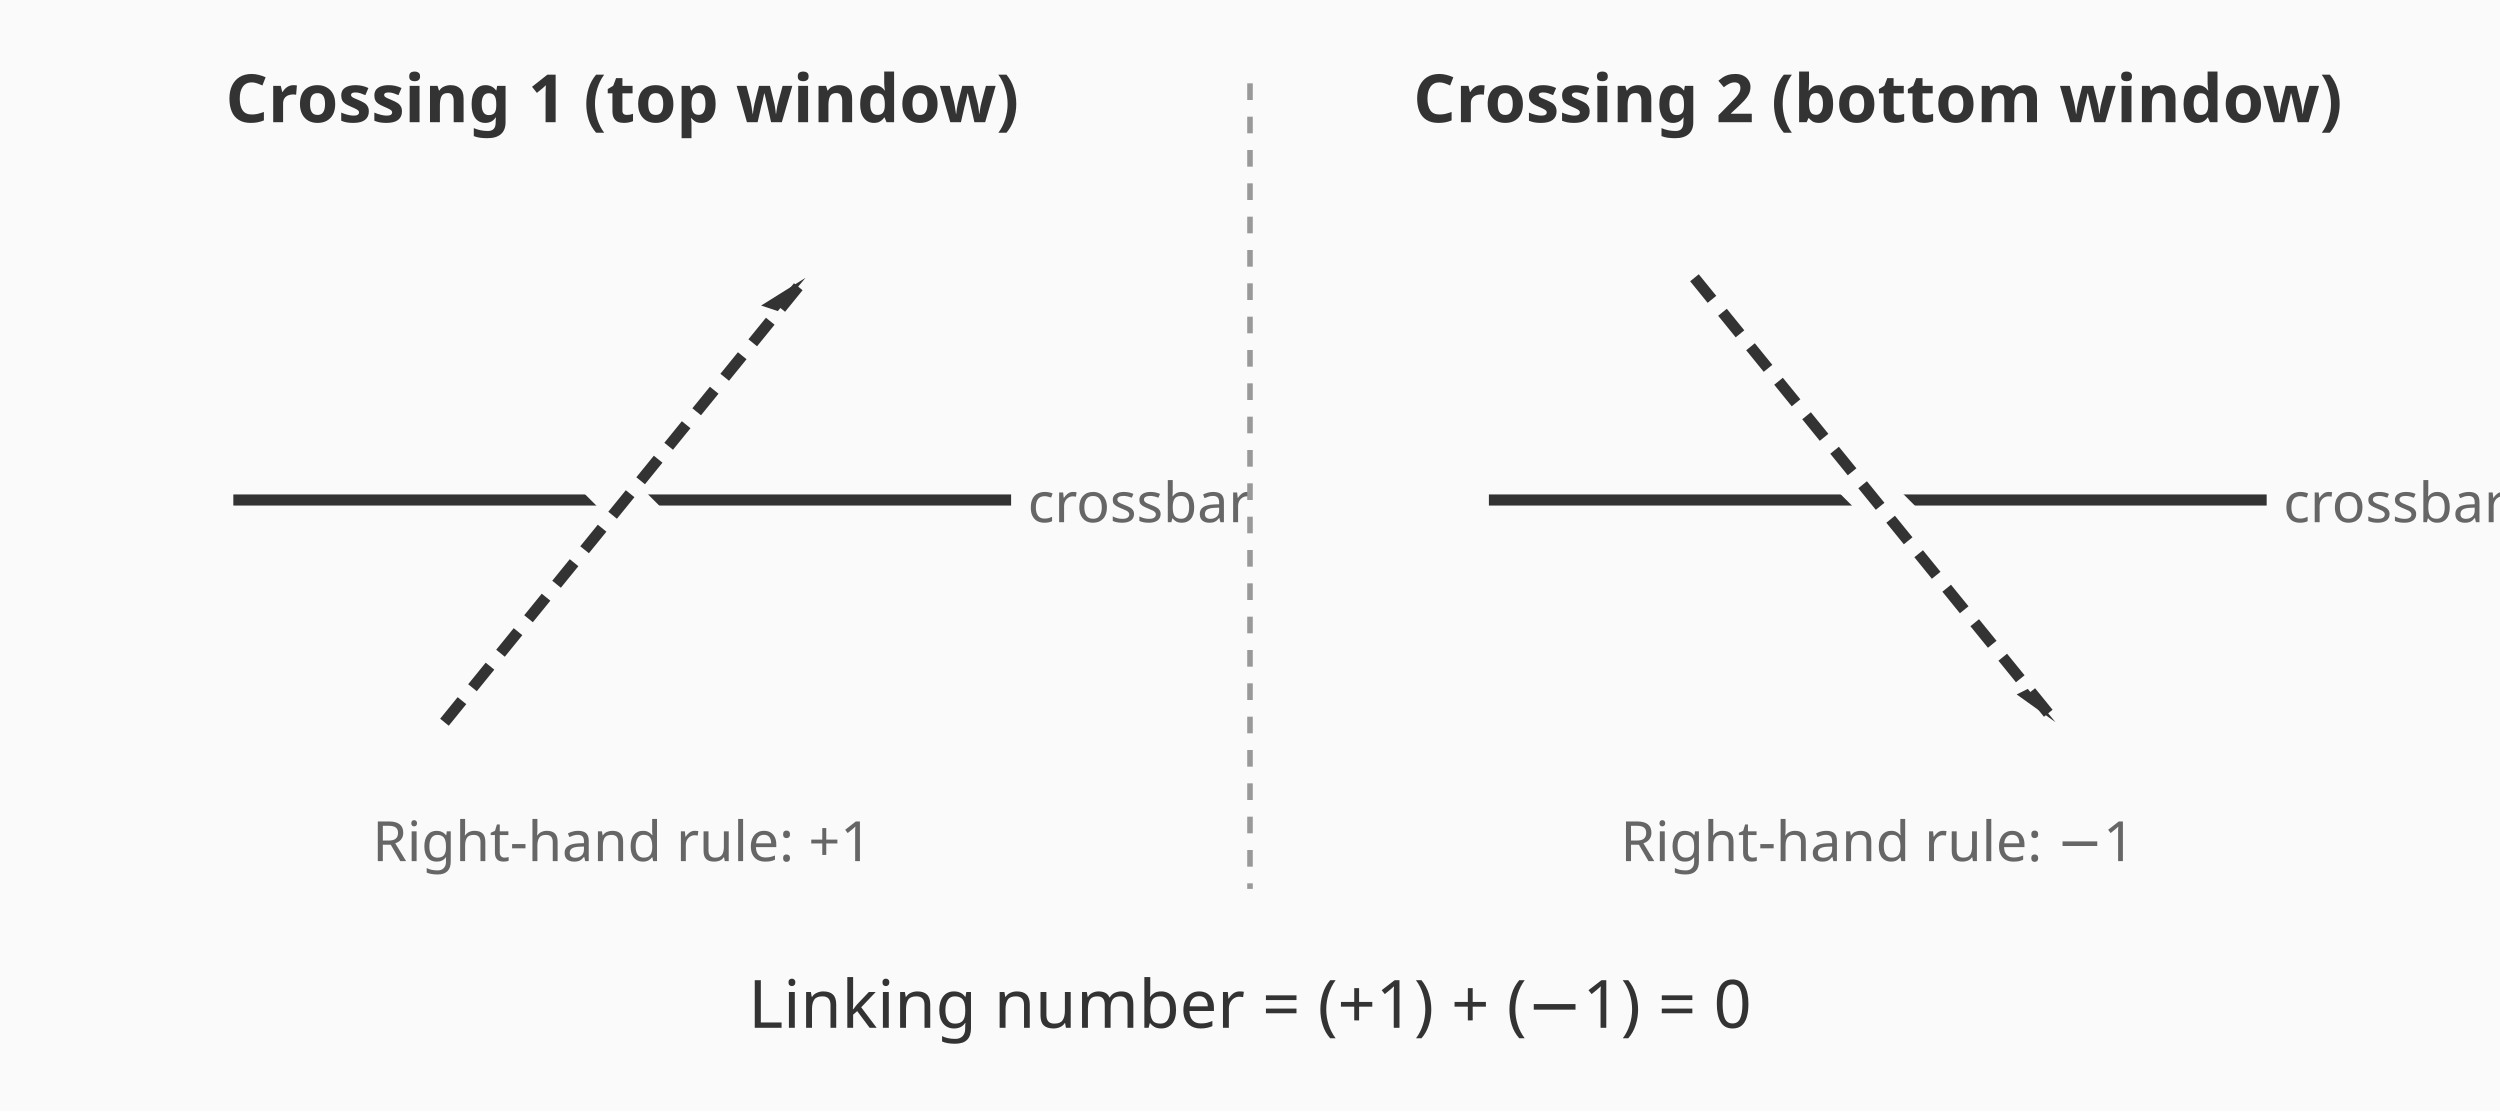
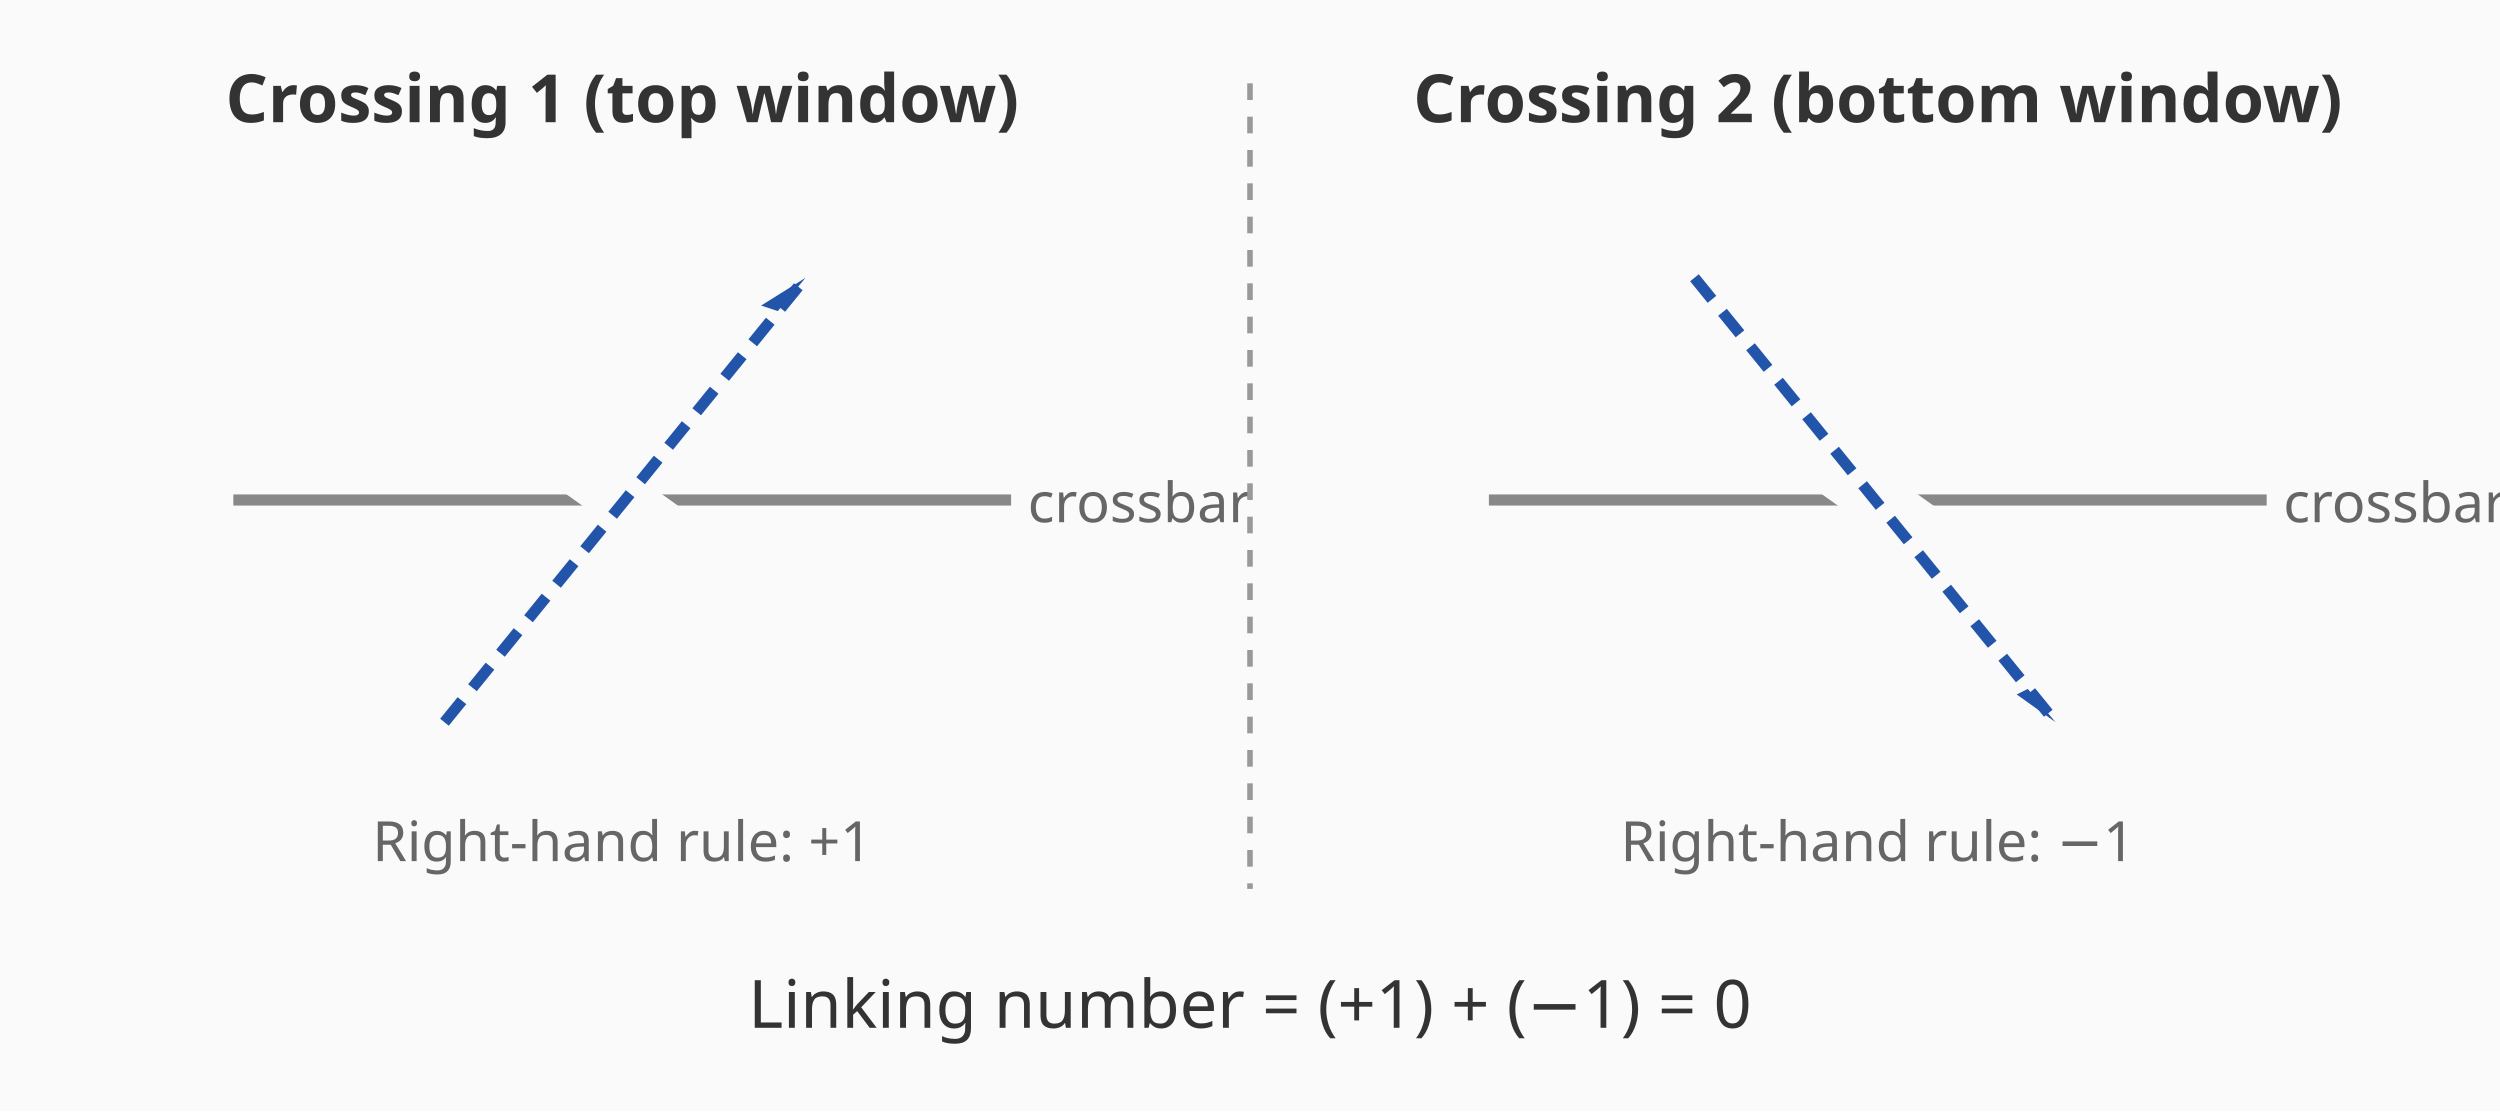
<svg xmlns="http://www.w3.org/2000/svg" viewBox="0 0 450 200">
  <rect width="450" height="200" fill="#fafafa" />
  <text x="112" y="22" text-anchor="middle" font-family="system-ui, sans-serif" font-size="12" fill="#333" font-weight="bold">Crossing 1 (top window)</text>
-   <line x1="42" y1="90" x2="182" y2="90" stroke="#333" stroke-width="2" />
+   <line x1="42" y1="90" x2="182" y2="90" stroke="#888" stroke-width="2" />
  <text x="185" y="94" font-family="system-ui, sans-serif" font-size="10" fill="#666">crossbar</text>
-   <line x1="108" y1="86" x2="116" y2="94" stroke="#fafafa" stroke-width="8" stroke-linecap="round" />
-   <line x1="80" y1="130" x2="145" y2="50" stroke="#333" stroke-width="2" stroke-dasharray="5,3" />
-   <polygon points="140,56 145,50 137,55" fill="#333" />
+   <line x1="105" y1="85" x2="119" y2="95" stroke="#fafafa" stroke-width="10" stroke-linecap="round" />
+   <line x1="80" y1="130" x2="145" y2="50" stroke="#2255aa" stroke-width="2" stroke-dasharray="5,3" />
+   <polygon points="140,56 145,50 137,55" fill="#2255aa" />
  <text x="112" y="155" text-anchor="middle" font-family="system-ui, sans-serif" font-size="10" fill="#666">Right-hand rule: +1</text>
  <text x="338" y="22" text-anchor="middle" font-family="system-ui, sans-serif" font-size="12" fill="#333" font-weight="bold">Crossing 2 (bottom window)</text>
-   <line x1="268" y1="90" x2="408" y2="90" stroke="#333" stroke-width="2" />
+   <line x1="268" y1="90" x2="408" y2="90" stroke="#888" stroke-width="2" />
  <text x="411" y="94" font-family="system-ui, sans-serif" font-size="10" fill="#666">crossbar</text>
-   <line x1="334" y1="86" x2="342" y2="94" stroke="#fafafa" stroke-width="8" stroke-linecap="round" />
-   <line x1="305" y1="50" x2="370" y2="130" stroke="#333" stroke-width="2" stroke-dasharray="5,3" />
-   <polygon points="365,124 370,130 363,125" fill="#333" />
+   <line x1="331" y1="85" x2="345" y2="95" stroke="#fafafa" stroke-width="10" stroke-linecap="round" />
+   <line x1="305" y1="50" x2="370" y2="130" stroke="#2255aa" stroke-width="2" stroke-dasharray="5,3" />
+   <polygon points="365,124 370,130 363,125" fill="#2255aa" />
  <text x="338" y="155" text-anchor="middle" font-family="system-ui, sans-serif" font-size="10" fill="#666">Right-hand rule: −1</text>
  <line x1="225" y1="15" x2="225" y2="160" stroke="#999" stroke-width="1" stroke-dasharray="3,3" />
  <text x="225" y="185" text-anchor="middle" font-family="system-ui, sans-serif" font-size="12" fill="#333">Linking number = (+1) + (−1) = 0</text>
</svg>
